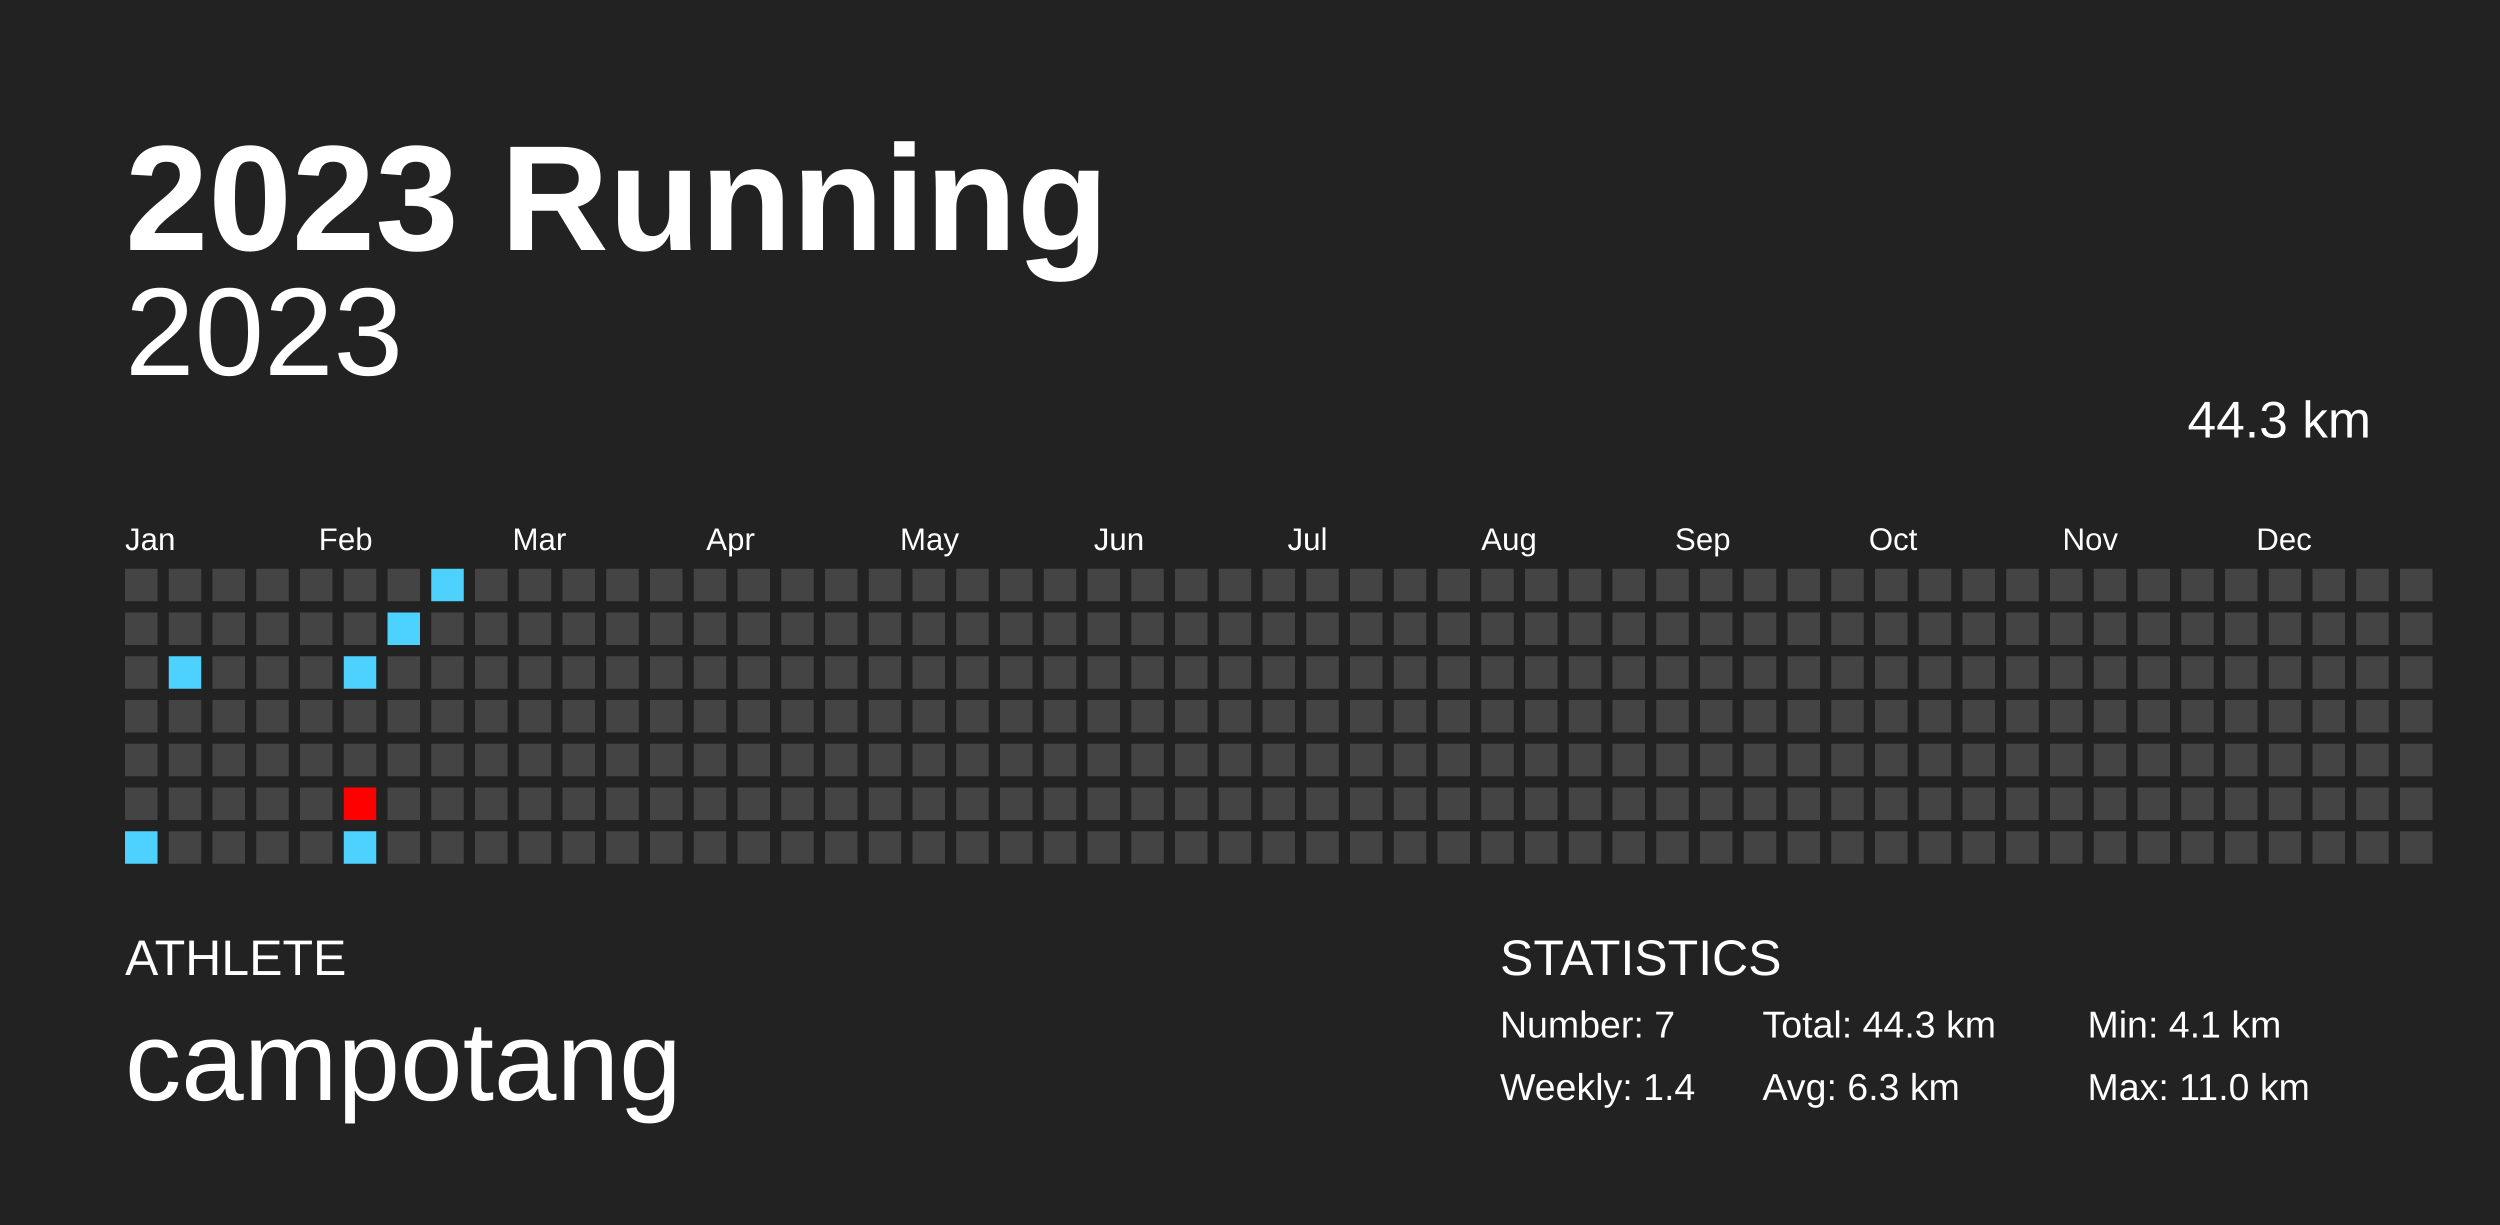
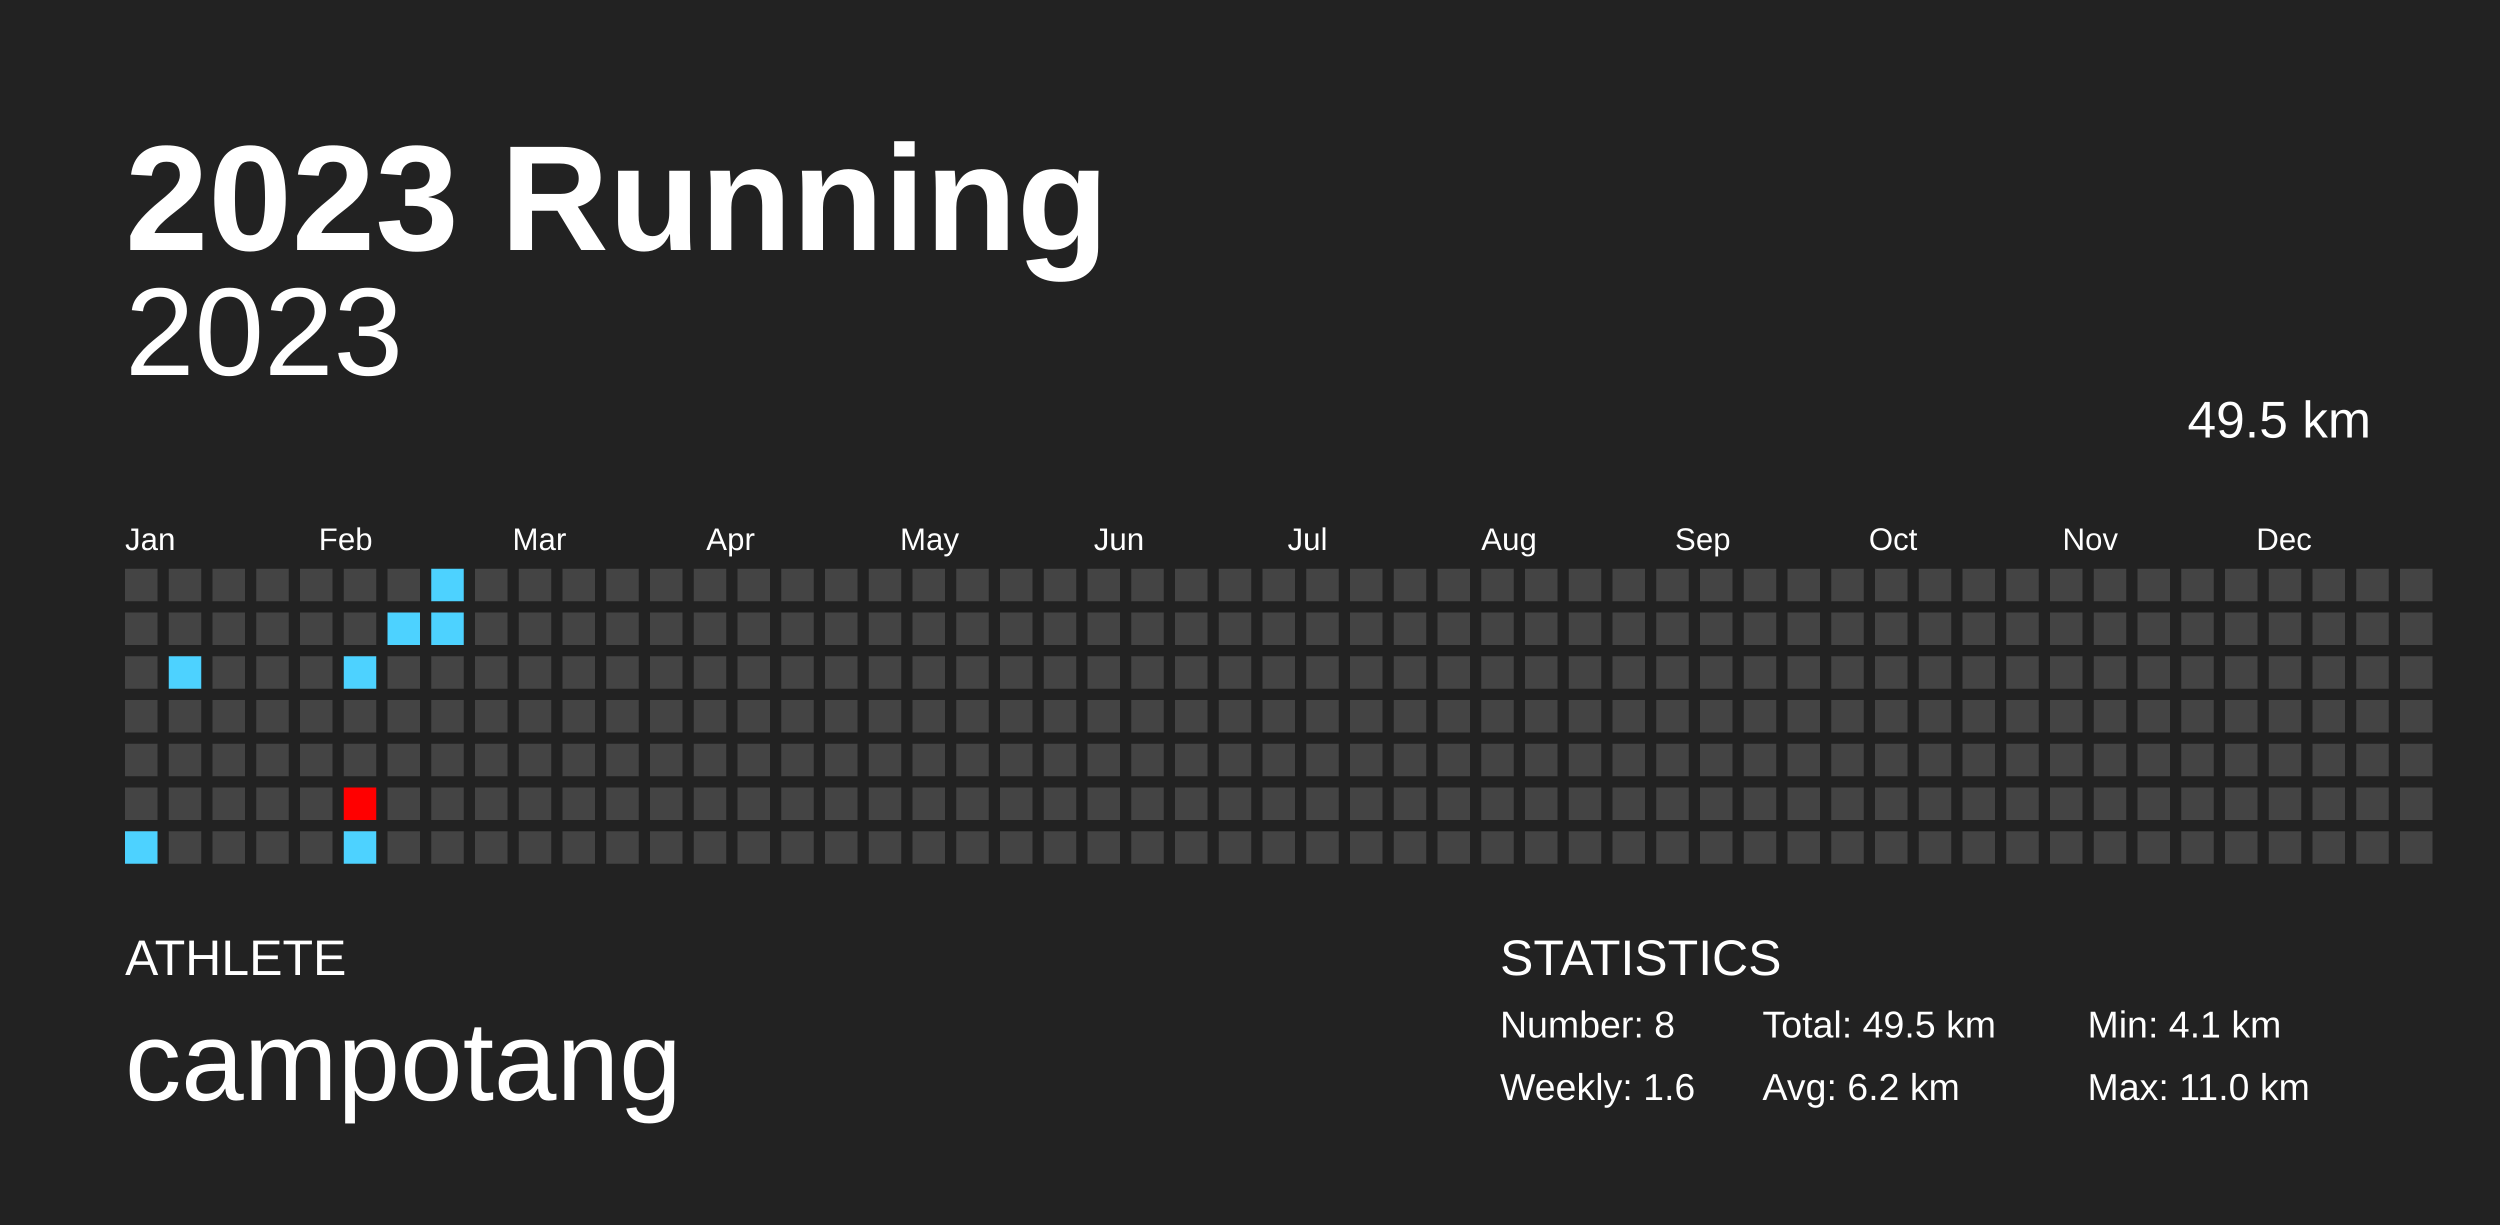
<svg xmlns="http://www.w3.org/2000/svg" baseProfile="full" height="98mm" version="1.1" viewBox="0,0,200,98" width="200mm">
  <defs />
  <rect fill="#222222" height="98" width="200" x="0" y="0" />
  <text fill="#FFFFFF" style="font-size:12px; font-family:Arial; font-weight:bold;" x="10" y="20">2023 Running</text>
  <text fill="#FFFFFF" style="font-size:4px; font-family:Arial" x="10" y="78">ATHLETE</text>
  <text fill="#FFFFFF" style="font-size:9px; font-family:Arial" x="10" y="88">campotang</text>
  <text fill="#FFFFFF" style="font-size:4px; font-family:Arial" x="120" y="78">STATISTICS</text>
-   <text fill="#FFFFFF" style="font-size:3px; font-family:Arial" x="120" y="83">Number: 7</text>
-   <text fill="#FFFFFF" style="font-size:3px; font-family:Arial" x="120" y="88">Weekly: 1.4</text>
-   <text fill="#FFFFFF" style="font-size:3px; font-family:Arial" x="141" y="83">Total: 44.3 km</text>
-   <text fill="#FFFFFF" style="font-size:3px; font-family:Arial" x="141" y="88">Avg: 6.3 km</text>
+   <text fill="#FFFFFF" style="font-size:3px; font-family:Arial" x="120" y="83">Number: 8</text>
+   <text fill="#FFFFFF" style="font-size:3px; font-family:Arial" x="120" y="88">Weekly: 1.6</text>
+   <text fill="#FFFFFF" style="font-size:3px; font-family:Arial" x="141" y="83">Total: 49.5 km</text>
+   <text fill="#FFFFFF" style="font-size:3px; font-family:Arial" x="141" y="88">Avg: 6.2 km</text>
  <text fill="#FFFFFF" style="font-size:3px; font-family:Arial" x="167" y="83">Min: 4.1 km</text>
  <text fill="#FFFFFF" style="font-size:3px; font-family:Arial" x="167" y="88">Max: 11.0 km</text>
  <text alignment-baseline="hanging" fill="#FFFFFF" style="font-size:10.0px; font-family:Arial;" x="10" y="30">2023</text>
-   <text alignment-baseline="hanging" fill="#FFFFFF" style="font-size:4.125px; font-family:Arial;" x="175" y="35">44.3 km</text>
+   <text alignment-baseline="hanging" fill="#FFFFFF" style="font-size:4.125px; font-family:Arial;" x="175" y="35">49.5 km</text>
  <text fill="#FFFFFF" style="font-size:2.5px; font-family:Arial" x="10.0" y="44">Jan</text>
  <text fill="#FFFFFF" style="font-size:2.5px; font-family:Arial" x="25.5" y="44">Feb</text>
  <text fill="#FFFFFF" style="font-size:2.5px; font-family:Arial" x="41.0" y="44">Mar</text>
  <text fill="#FFFFFF" style="font-size:2.5px; font-family:Arial" x="56.5" y="44">Apr</text>
  <text fill="#FFFFFF" style="font-size:2.5px; font-family:Arial" x="72.0" y="44">May</text>
  <text fill="#FFFFFF" style="font-size:2.5px; font-family:Arial" x="87.5" y="44">Jun</text>
  <text fill="#FFFFFF" style="font-size:2.5px; font-family:Arial" x="103.0" y="44">Jul</text>
  <text fill="#FFFFFF" style="font-size:2.5px; font-family:Arial" x="118.5" y="44">Aug</text>
  <text fill="#FFFFFF" style="font-size:2.5px; font-family:Arial" x="134.0" y="44">Sep</text>
  <text fill="#FFFFFF" style="font-size:2.5px; font-family:Arial" x="149.5" y="44">Oct</text>
  <text fill="#FFFFFF" style="font-size:2.5px; font-family:Arial" x="165.0" y="44">Nov</text>
  <text fill="#FFFFFF" style="font-size:2.5px; font-family:Arial" x="180.5" y="44">Dec</text>
  <rect fill="#444444" height="2.6" width="2.6" x="10.0" y="45.5" />
  <rect fill="#444444" height="2.6" width="2.6" x="10.0" y="49.0" />
  <rect fill="#444444" height="2.6" width="2.6" x="10.0" y="52.5" />
  <rect fill="#444444" height="2.6" width="2.6" x="10.0" y="56.0" />
  <rect fill="#444444" height="2.6" width="2.6" x="10.0" y="59.5" />
  <rect fill="#444444" height="2.6" width="2.6" x="10.0" y="63.0" />
  <rect fill="#4dd2ff" height="2.6" width="2.6" x="10.0" y="66.5" />
  <rect fill="#444444" height="2.6" width="2.6" x="13.5" y="45.5" />
  <rect fill="#444444" height="2.6" width="2.6" x="13.5" y="49.0" />
  <rect fill="#4dd2ff" height="2.6" width="2.6" x="13.5" y="52.5" />
  <rect fill="#444444" height="2.6" width="2.6" x="13.5" y="56.0" />
  <rect fill="#444444" height="2.6" width="2.6" x="13.5" y="59.5" />
  <rect fill="#444444" height="2.6" width="2.6" x="13.5" y="63.0" />
  <rect fill="#444444" height="2.6" width="2.6" x="13.5" y="66.5" />
  <rect fill="#444444" height="2.6" width="2.6" x="17.0" y="45.5" />
  <rect fill="#444444" height="2.6" width="2.6" x="17.0" y="49.0" />
  <rect fill="#444444" height="2.6" width="2.6" x="17.0" y="52.5" />
  <rect fill="#444444" height="2.6" width="2.6" x="17.0" y="56.0" />
  <rect fill="#444444" height="2.6" width="2.6" x="17.0" y="59.5" />
  <rect fill="#444444" height="2.6" width="2.6" x="17.0" y="63.0" />
  <rect fill="#444444" height="2.6" width="2.6" x="17.0" y="66.5" />
  <rect fill="#444444" height="2.6" width="2.6" x="20.5" y="45.5" />
  <rect fill="#444444" height="2.6" width="2.6" x="20.5" y="49.0" />
  <rect fill="#444444" height="2.6" width="2.6" x="20.5" y="52.5" />
  <rect fill="#444444" height="2.6" width="2.6" x="20.5" y="56.0" />
  <rect fill="#444444" height="2.6" width="2.6" x="20.5" y="59.5" />
  <rect fill="#444444" height="2.6" width="2.6" x="20.5" y="63.0" />
  <rect fill="#444444" height="2.6" width="2.6" x="20.5" y="66.5" />
  <rect fill="#444444" height="2.6" width="2.6" x="24.0" y="45.5" />
  <rect fill="#444444" height="2.6" width="2.6" x="24.0" y="49.0" />
  <rect fill="#444444" height="2.6" width="2.6" x="24.0" y="52.5" />
  <rect fill="#444444" height="2.6" width="2.6" x="24.0" y="56.0" />
  <rect fill="#444444" height="2.6" width="2.6" x="24.0" y="59.5" />
  <rect fill="#444444" height="2.6" width="2.6" x="24.0" y="63.0" />
  <rect fill="#444444" height="2.6" width="2.6" x="24.0" y="66.5" />
  <rect fill="#444444" height="2.6" width="2.6" x="27.5" y="45.5" />
  <rect fill="#444444" height="2.6" width="2.6" x="27.5" y="49.0" />
  <rect fill="#4dd2ff" height="2.6" width="2.6" x="27.5" y="52.5" />
  <rect fill="#444444" height="2.6" width="2.6" x="27.5" y="56.0" />
  <rect fill="#444444" height="2.6" width="2.6" x="27.5" y="59.5" />
  <rect fill="#ff0000" height="2.6" width="2.6" x="27.5" y="63.0" />
  <rect fill="#4dd2ff" height="2.6" width="2.6" x="27.5" y="66.5" />
  <rect fill="#444444" height="2.6" width="2.6" x="31.0" y="45.5" />
  <rect fill="#4dd2ff" height="2.6" width="2.6" x="31.0" y="49.0" />
  <rect fill="#444444" height="2.6" width="2.6" x="31.0" y="52.5" />
  <rect fill="#444444" height="2.6" width="2.6" x="31.0" y="56.0" />
  <rect fill="#444444" height="2.6" width="2.6" x="31.0" y="59.5" />
  <rect fill="#444444" height="2.6" width="2.6" x="31.0" y="63.0" />
  <rect fill="#444444" height="2.6" width="2.6" x="31.0" y="66.5" />
  <rect fill="#4dd2ff" height="2.6" width="2.6" x="34.5" y="45.5" />
-   <rect fill="#444444" height="2.6" width="2.6" x="34.5" y="49.0" />
+   <rect fill="#4dd2ff" height="2.6" width="2.6" x="34.5" y="49.0" />
  <rect fill="#444444" height="2.6" width="2.6" x="34.5" y="52.5" />
  <rect fill="#444444" height="2.6" width="2.6" x="34.5" y="56.0" />
  <rect fill="#444444" height="2.6" width="2.6" x="34.5" y="59.5" />
  <rect fill="#444444" height="2.6" width="2.6" x="34.5" y="63.0" />
  <rect fill="#444444" height="2.6" width="2.6" x="34.5" y="66.5" />
  <rect fill="#444444" height="2.6" width="2.6" x="38.0" y="45.5" />
  <rect fill="#444444" height="2.6" width="2.6" x="38.0" y="49.0" />
  <rect fill="#444444" height="2.6" width="2.6" x="38.0" y="52.5" />
  <rect fill="#444444" height="2.6" width="2.6" x="38.0" y="56.0" />
  <rect fill="#444444" height="2.6" width="2.6" x="38.0" y="59.5" />
  <rect fill="#444444" height="2.6" width="2.6" x="38.0" y="63.0" />
  <rect fill="#444444" height="2.6" width="2.6" x="38.0" y="66.5" />
  <rect fill="#444444" height="2.6" width="2.6" x="41.5" y="45.5" />
  <rect fill="#444444" height="2.6" width="2.6" x="41.5" y="49.0" />
  <rect fill="#444444" height="2.6" width="2.6" x="41.5" y="52.5" />
  <rect fill="#444444" height="2.6" width="2.6" x="41.5" y="56.0" />
  <rect fill="#444444" height="2.6" width="2.6" x="41.5" y="59.5" />
  <rect fill="#444444" height="2.6" width="2.6" x="41.5" y="63.0" />
  <rect fill="#444444" height="2.6" width="2.6" x="41.5" y="66.5" />
  <rect fill="#444444" height="2.6" width="2.6" x="45.0" y="45.5" />
  <rect fill="#444444" height="2.6" width="2.6" x="45.0" y="49.0" />
  <rect fill="#444444" height="2.6" width="2.6" x="45.0" y="52.5" />
  <rect fill="#444444" height="2.6" width="2.6" x="45.0" y="56.0" />
  <rect fill="#444444" height="2.6" width="2.6" x="45.0" y="59.5" />
  <rect fill="#444444" height="2.6" width="2.6" x="45.0" y="63.0" />
  <rect fill="#444444" height="2.6" width="2.6" x="45.0" y="66.5" />
  <rect fill="#444444" height="2.6" width="2.6" x="48.5" y="45.5" />
  <rect fill="#444444" height="2.6" width="2.6" x="48.5" y="49.0" />
  <rect fill="#444444" height="2.6" width="2.6" x="48.5" y="52.5" />
  <rect fill="#444444" height="2.6" width="2.6" x="48.5" y="56.0" />
  <rect fill="#444444" height="2.6" width="2.6" x="48.5" y="59.5" />
  <rect fill="#444444" height="2.6" width="2.6" x="48.5" y="63.0" />
  <rect fill="#444444" height="2.6" width="2.6" x="48.5" y="66.5" />
  <rect fill="#444444" height="2.6" width="2.6" x="52.0" y="45.5" />
  <rect fill="#444444" height="2.6" width="2.6" x="52.0" y="49.0" />
  <rect fill="#444444" height="2.6" width="2.6" x="52.0" y="52.5" />
  <rect fill="#444444" height="2.6" width="2.6" x="52.0" y="56.0" />
  <rect fill="#444444" height="2.6" width="2.6" x="52.0" y="59.5" />
  <rect fill="#444444" height="2.6" width="2.6" x="52.0" y="63.0" />
  <rect fill="#444444" height="2.6" width="2.6" x="52.0" y="66.5" />
  <rect fill="#444444" height="2.6" width="2.6" x="55.5" y="45.5" />
  <rect fill="#444444" height="2.6" width="2.6" x="55.5" y="49.0" />
  <rect fill="#444444" height="2.6" width="2.6" x="55.5" y="52.5" />
  <rect fill="#444444" height="2.6" width="2.6" x="55.5" y="56.0" />
  <rect fill="#444444" height="2.6" width="2.6" x="55.5" y="59.5" />
  <rect fill="#444444" height="2.6" width="2.6" x="55.5" y="63.0" />
  <rect fill="#444444" height="2.6" width="2.6" x="55.5" y="66.5" />
  <rect fill="#444444" height="2.6" width="2.6" x="59.0" y="45.5" />
  <rect fill="#444444" height="2.6" width="2.6" x="59.0" y="49.0" />
  <rect fill="#444444" height="2.6" width="2.6" x="59.0" y="52.5" />
  <rect fill="#444444" height="2.6" width="2.6" x="59.0" y="56.0" />
  <rect fill="#444444" height="2.6" width="2.6" x="59.0" y="59.5" />
  <rect fill="#444444" height="2.6" width="2.6" x="59.0" y="63.0" />
  <rect fill="#444444" height="2.6" width="2.6" x="59.0" y="66.5" />
  <rect fill="#444444" height="2.6" width="2.6" x="62.5" y="45.5" />
  <rect fill="#444444" height="2.6" width="2.6" x="62.5" y="49.0" />
  <rect fill="#444444" height="2.6" width="2.6" x="62.5" y="52.5" />
  <rect fill="#444444" height="2.6" width="2.6" x="62.5" y="56.0" />
  <rect fill="#444444" height="2.6" width="2.6" x="62.5" y="59.5" />
  <rect fill="#444444" height="2.6" width="2.6" x="62.5" y="63.0" />
  <rect fill="#444444" height="2.6" width="2.6" x="62.5" y="66.5" />
  <rect fill="#444444" height="2.6" width="2.6" x="66.0" y="45.5" />
  <rect fill="#444444" height="2.6" width="2.6" x="66.0" y="49.0" />
  <rect fill="#444444" height="2.6" width="2.6" x="66.0" y="52.5" />
  <rect fill="#444444" height="2.6" width="2.6" x="66.0" y="56.0" />
  <rect fill="#444444" height="2.6" width="2.6" x="66.0" y="59.5" />
  <rect fill="#444444" height="2.6" width="2.6" x="66.0" y="63.0" />
  <rect fill="#444444" height="2.6" width="2.6" x="66.0" y="66.5" />
  <rect fill="#444444" height="2.6" width="2.6" x="69.5" y="45.5" />
  <rect fill="#444444" height="2.6" width="2.6" x="69.5" y="49.0" />
  <rect fill="#444444" height="2.6" width="2.6" x="69.5" y="52.5" />
  <rect fill="#444444" height="2.6" width="2.6" x="69.5" y="56.0" />
  <rect fill="#444444" height="2.6" width="2.6" x="69.5" y="59.5" />
  <rect fill="#444444" height="2.6" width="2.6" x="69.5" y="63.0" />
  <rect fill="#444444" height="2.6" width="2.6" x="69.5" y="66.5" />
  <rect fill="#444444" height="2.6" width="2.6" x="73.0" y="45.5" />
  <rect fill="#444444" height="2.6" width="2.6" x="73.0" y="49.0" />
  <rect fill="#444444" height="2.6" width="2.6" x="73.0" y="52.5" />
  <rect fill="#444444" height="2.6" width="2.6" x="73.0" y="56.0" />
  <rect fill="#444444" height="2.6" width="2.6" x="73.0" y="59.5" />
  <rect fill="#444444" height="2.6" width="2.6" x="73.0" y="63.0" />
  <rect fill="#444444" height="2.6" width="2.6" x="73.0" y="66.5" />
  <rect fill="#444444" height="2.6" width="2.6" x="76.5" y="45.5" />
  <rect fill="#444444" height="2.6" width="2.6" x="76.5" y="49.0" />
  <rect fill="#444444" height="2.6" width="2.6" x="76.5" y="52.5" />
  <rect fill="#444444" height="2.6" width="2.6" x="76.5" y="56.0" />
  <rect fill="#444444" height="2.6" width="2.6" x="76.5" y="59.5" />
  <rect fill="#444444" height="2.6" width="2.6" x="76.5" y="63.0" />
  <rect fill="#444444" height="2.6" width="2.6" x="76.5" y="66.5" />
  <rect fill="#444444" height="2.6" width="2.6" x="80.0" y="45.5" />
  <rect fill="#444444" height="2.6" width="2.6" x="80.0" y="49.0" />
  <rect fill="#444444" height="2.6" width="2.6" x="80.0" y="52.5" />
  <rect fill="#444444" height="2.6" width="2.6" x="80.0" y="56.0" />
  <rect fill="#444444" height="2.6" width="2.6" x="80.0" y="59.5" />
  <rect fill="#444444" height="2.6" width="2.6" x="80.0" y="63.0" />
  <rect fill="#444444" height="2.6" width="2.6" x="80.0" y="66.5" />
  <rect fill="#444444" height="2.6" width="2.6" x="83.5" y="45.5" />
  <rect fill="#444444" height="2.6" width="2.6" x="83.5" y="49.0" />
  <rect fill="#444444" height="2.6" width="2.6" x="83.5" y="52.5" />
  <rect fill="#444444" height="2.6" width="2.6" x="83.5" y="56.0" />
  <rect fill="#444444" height="2.6" width="2.6" x="83.5" y="59.5" />
  <rect fill="#444444" height="2.6" width="2.6" x="83.5" y="63.0" />
  <rect fill="#444444" height="2.6" width="2.6" x="83.5" y="66.5" />
  <rect fill="#444444" height="2.6" width="2.6" x="87.0" y="45.5" />
  <rect fill="#444444" height="2.6" width="2.6" x="87.0" y="49.0" />
  <rect fill="#444444" height="2.6" width="2.6" x="87.0" y="52.5" />
  <rect fill="#444444" height="2.6" width="2.6" x="87.0" y="56.0" />
  <rect fill="#444444" height="2.6" width="2.6" x="87.0" y="59.5" />
  <rect fill="#444444" height="2.6" width="2.6" x="87.0" y="63.0" />
  <rect fill="#444444" height="2.6" width="2.6" x="87.0" y="66.5" />
  <rect fill="#444444" height="2.6" width="2.6" x="90.5" y="45.5" />
  <rect fill="#444444" height="2.6" width="2.6" x="90.5" y="49.0" />
  <rect fill="#444444" height="2.6" width="2.6" x="90.5" y="52.5" />
  <rect fill="#444444" height="2.6" width="2.6" x="90.5" y="56.0" />
  <rect fill="#444444" height="2.6" width="2.6" x="90.5" y="59.5" />
  <rect fill="#444444" height="2.6" width="2.6" x="90.5" y="63.0" />
  <rect fill="#444444" height="2.6" width="2.6" x="90.5" y="66.5" />
  <rect fill="#444444" height="2.6" width="2.6" x="94.0" y="45.5" />
  <rect fill="#444444" height="2.6" width="2.6" x="94.0" y="49.0" />
  <rect fill="#444444" height="2.6" width="2.6" x="94.0" y="52.5" />
  <rect fill="#444444" height="2.6" width="2.6" x="94.0" y="56.0" />
  <rect fill="#444444" height="2.6" width="2.6" x="94.0" y="59.5" />
  <rect fill="#444444" height="2.6" width="2.6" x="94.0" y="63.0" />
  <rect fill="#444444" height="2.6" width="2.6" x="94.0" y="66.5" />
  <rect fill="#444444" height="2.6" width="2.6" x="97.5" y="45.5" />
  <rect fill="#444444" height="2.6" width="2.6" x="97.5" y="49.0" />
  <rect fill="#444444" height="2.6" width="2.6" x="97.5" y="52.5" />
  <rect fill="#444444" height="2.6" width="2.6" x="97.5" y="56.0" />
  <rect fill="#444444" height="2.6" width="2.6" x="97.5" y="59.5" />
  <rect fill="#444444" height="2.6" width="2.6" x="97.5" y="63.0" />
  <rect fill="#444444" height="2.6" width="2.6" x="97.5" y="66.5" />
  <rect fill="#444444" height="2.6" width="2.6" x="101.0" y="45.5" />
  <rect fill="#444444" height="2.6" width="2.6" x="101.0" y="49.0" />
  <rect fill="#444444" height="2.6" width="2.6" x="101.0" y="52.5" />
  <rect fill="#444444" height="2.6" width="2.6" x="101.0" y="56.0" />
  <rect fill="#444444" height="2.6" width="2.6" x="101.0" y="59.5" />
  <rect fill="#444444" height="2.6" width="2.6" x="101.0" y="63.0" />
  <rect fill="#444444" height="2.6" width="2.6" x="101.0" y="66.5" />
  <rect fill="#444444" height="2.6" width="2.6" x="104.5" y="45.5" />
  <rect fill="#444444" height="2.6" width="2.6" x="104.5" y="49.0" />
  <rect fill="#444444" height="2.6" width="2.6" x="104.5" y="52.5" />
  <rect fill="#444444" height="2.6" width="2.6" x="104.5" y="56.0" />
  <rect fill="#444444" height="2.6" width="2.6" x="104.5" y="59.5" />
  <rect fill="#444444" height="2.6" width="2.6" x="104.5" y="63.0" />
  <rect fill="#444444" height="2.6" width="2.6" x="104.5" y="66.5" />
  <rect fill="#444444" height="2.6" width="2.6" x="108.0" y="45.5" />
  <rect fill="#444444" height="2.6" width="2.6" x="108.0" y="49.0" />
  <rect fill="#444444" height="2.6" width="2.6" x="108.0" y="52.5" />
  <rect fill="#444444" height="2.6" width="2.6" x="108.0" y="56.0" />
  <rect fill="#444444" height="2.6" width="2.6" x="108.0" y="59.5" />
  <rect fill="#444444" height="2.6" width="2.6" x="108.0" y="63.0" />
  <rect fill="#444444" height="2.6" width="2.6" x="108.0" y="66.5" />
  <rect fill="#444444" height="2.6" width="2.6" x="111.5" y="45.5" />
  <rect fill="#444444" height="2.6" width="2.6" x="111.5" y="49.0" />
  <rect fill="#444444" height="2.6" width="2.6" x="111.5" y="52.5" />
  <rect fill="#444444" height="2.6" width="2.6" x="111.5" y="56.0" />
  <rect fill="#444444" height="2.6" width="2.6" x="111.5" y="59.5" />
  <rect fill="#444444" height="2.6" width="2.6" x="111.5" y="63.0" />
  <rect fill="#444444" height="2.6" width="2.6" x="111.5" y="66.5" />
  <rect fill="#444444" height="2.6" width="2.6" x="115.0" y="45.5" />
  <rect fill="#444444" height="2.6" width="2.6" x="115.0" y="49.0" />
  <rect fill="#444444" height="2.6" width="2.6" x="115.0" y="52.5" />
  <rect fill="#444444" height="2.6" width="2.6" x="115.0" y="56.0" />
  <rect fill="#444444" height="2.6" width="2.6" x="115.0" y="59.5" />
  <rect fill="#444444" height="2.6" width="2.6" x="115.0" y="63.0" />
  <rect fill="#444444" height="2.6" width="2.6" x="115.0" y="66.5" />
  <rect fill="#444444" height="2.6" width="2.6" x="118.5" y="45.5" />
  <rect fill="#444444" height="2.6" width="2.6" x="118.5" y="49.0" />
  <rect fill="#444444" height="2.6" width="2.6" x="118.5" y="52.5" />
  <rect fill="#444444" height="2.6" width="2.6" x="118.5" y="56.0" />
  <rect fill="#444444" height="2.6" width="2.6" x="118.5" y="59.5" />
  <rect fill="#444444" height="2.6" width="2.6" x="118.5" y="63.0" />
  <rect fill="#444444" height="2.6" width="2.6" x="118.5" y="66.5" />
  <rect fill="#444444" height="2.6" width="2.6" x="122.0" y="45.5" />
  <rect fill="#444444" height="2.6" width="2.6" x="122.0" y="49.0" />
  <rect fill="#444444" height="2.6" width="2.6" x="122.0" y="52.5" />
  <rect fill="#444444" height="2.6" width="2.6" x="122.0" y="56.0" />
  <rect fill="#444444" height="2.6" width="2.6" x="122.0" y="59.5" />
  <rect fill="#444444" height="2.6" width="2.6" x="122.0" y="63.0" />
  <rect fill="#444444" height="2.6" width="2.6" x="122.0" y="66.5" />
  <rect fill="#444444" height="2.6" width="2.6" x="125.5" y="45.5" />
  <rect fill="#444444" height="2.6" width="2.6" x="125.5" y="49.0" />
  <rect fill="#444444" height="2.6" width="2.6" x="125.5" y="52.5" />
  <rect fill="#444444" height="2.6" width="2.6" x="125.5" y="56.0" />
  <rect fill="#444444" height="2.6" width="2.6" x="125.5" y="59.5" />
  <rect fill="#444444" height="2.6" width="2.6" x="125.5" y="63.0" />
  <rect fill="#444444" height="2.6" width="2.6" x="125.5" y="66.5" />
  <rect fill="#444444" height="2.6" width="2.6" x="129.0" y="45.5" />
  <rect fill="#444444" height="2.6" width="2.6" x="129.0" y="49.0" />
  <rect fill="#444444" height="2.6" width="2.6" x="129.0" y="52.5" />
  <rect fill="#444444" height="2.6" width="2.6" x="129.0" y="56.0" />
  <rect fill="#444444" height="2.6" width="2.6" x="129.0" y="59.5" />
  <rect fill="#444444" height="2.6" width="2.6" x="129.0" y="63.0" />
  <rect fill="#444444" height="2.6" width="2.6" x="129.0" y="66.5" />
  <rect fill="#444444" height="2.6" width="2.6" x="132.5" y="45.5" />
  <rect fill="#444444" height="2.6" width="2.6" x="132.5" y="49.0" />
  <rect fill="#444444" height="2.6" width="2.6" x="132.5" y="52.5" />
  <rect fill="#444444" height="2.6" width="2.6" x="132.5" y="56.0" />
  <rect fill="#444444" height="2.6" width="2.6" x="132.5" y="59.5" />
  <rect fill="#444444" height="2.6" width="2.6" x="132.5" y="63.0" />
  <rect fill="#444444" height="2.6" width="2.6" x="132.5" y="66.5" />
  <rect fill="#444444" height="2.6" width="2.6" x="136.0" y="45.5" />
  <rect fill="#444444" height="2.6" width="2.6" x="136.0" y="49.0" />
  <rect fill="#444444" height="2.6" width="2.6" x="136.0" y="52.5" />
  <rect fill="#444444" height="2.6" width="2.6" x="136.0" y="56.0" />
  <rect fill="#444444" height="2.6" width="2.6" x="136.0" y="59.5" />
  <rect fill="#444444" height="2.6" width="2.6" x="136.0" y="63.0" />
  <rect fill="#444444" height="2.6" width="2.6" x="136.0" y="66.5" />
  <rect fill="#444444" height="2.6" width="2.6" x="139.5" y="45.5" />
  <rect fill="#444444" height="2.6" width="2.6" x="139.5" y="49.0" />
  <rect fill="#444444" height="2.6" width="2.6" x="139.5" y="52.5" />
  <rect fill="#444444" height="2.6" width="2.6" x="139.5" y="56.0" />
  <rect fill="#444444" height="2.6" width="2.6" x="139.5" y="59.5" />
  <rect fill="#444444" height="2.6" width="2.6" x="139.5" y="63.0" />
  <rect fill="#444444" height="2.6" width="2.6" x="139.5" y="66.5" />
  <rect fill="#444444" height="2.6" width="2.6" x="143.0" y="45.5" />
  <rect fill="#444444" height="2.6" width="2.6" x="143.0" y="49.0" />
  <rect fill="#444444" height="2.6" width="2.6" x="143.0" y="52.5" />
  <rect fill="#444444" height="2.6" width="2.6" x="143.0" y="56.0" />
  <rect fill="#444444" height="2.6" width="2.6" x="143.0" y="59.5" />
  <rect fill="#444444" height="2.6" width="2.6" x="143.0" y="63.0" />
  <rect fill="#444444" height="2.6" width="2.6" x="143.0" y="66.5" />
  <rect fill="#444444" height="2.6" width="2.6" x="146.5" y="45.5" />
  <rect fill="#444444" height="2.6" width="2.6" x="146.5" y="49.0" />
  <rect fill="#444444" height="2.6" width="2.6" x="146.5" y="52.5" />
  <rect fill="#444444" height="2.6" width="2.6" x="146.5" y="56.0" />
  <rect fill="#444444" height="2.6" width="2.6" x="146.5" y="59.5" />
  <rect fill="#444444" height="2.6" width="2.6" x="146.5" y="63.0" />
  <rect fill="#444444" height="2.6" width="2.6" x="146.5" y="66.5" />
  <rect fill="#444444" height="2.6" width="2.6" x="150.0" y="45.5" />
  <rect fill="#444444" height="2.6" width="2.6" x="150.0" y="49.0" />
  <rect fill="#444444" height="2.6" width="2.6" x="150.0" y="52.5" />
  <rect fill="#444444" height="2.6" width="2.6" x="150.0" y="56.0" />
  <rect fill="#444444" height="2.6" width="2.6" x="150.0" y="59.5" />
  <rect fill="#444444" height="2.6" width="2.6" x="150.0" y="63.0" />
  <rect fill="#444444" height="2.6" width="2.6" x="150.0" y="66.5" />
  <rect fill="#444444" height="2.6" width="2.6" x="153.5" y="45.5" />
  <rect fill="#444444" height="2.6" width="2.6" x="153.5" y="49.0" />
  <rect fill="#444444" height="2.6" width="2.6" x="153.5" y="52.5" />
  <rect fill="#444444" height="2.6" width="2.6" x="153.5" y="56.0" />
  <rect fill="#444444" height="2.6" width="2.6" x="153.5" y="59.5" />
  <rect fill="#444444" height="2.6" width="2.6" x="153.5" y="63.0" />
  <rect fill="#444444" height="2.6" width="2.6" x="153.5" y="66.5" />
  <rect fill="#444444" height="2.6" width="2.6" x="157.0" y="45.5" />
  <rect fill="#444444" height="2.6" width="2.6" x="157.0" y="49.0" />
  <rect fill="#444444" height="2.6" width="2.6" x="157.0" y="52.5" />
  <rect fill="#444444" height="2.6" width="2.6" x="157.0" y="56.0" />
  <rect fill="#444444" height="2.6" width="2.6" x="157.0" y="59.5" />
  <rect fill="#444444" height="2.6" width="2.6" x="157.0" y="63.0" />
  <rect fill="#444444" height="2.6" width="2.6" x="157.0" y="66.5" />
  <rect fill="#444444" height="2.6" width="2.6" x="160.5" y="45.5" />
  <rect fill="#444444" height="2.6" width="2.6" x="160.5" y="49.0" />
  <rect fill="#444444" height="2.6" width="2.6" x="160.5" y="52.5" />
  <rect fill="#444444" height="2.6" width="2.6" x="160.5" y="56.0" />
  <rect fill="#444444" height="2.6" width="2.6" x="160.5" y="59.5" />
  <rect fill="#444444" height="2.6" width="2.6" x="160.5" y="63.0" />
  <rect fill="#444444" height="2.6" width="2.6" x="160.5" y="66.5" />
  <rect fill="#444444" height="2.6" width="2.6" x="164.0" y="45.5" />
  <rect fill="#444444" height="2.6" width="2.6" x="164.0" y="49.0" />
  <rect fill="#444444" height="2.6" width="2.6" x="164.0" y="52.5" />
  <rect fill="#444444" height="2.6" width="2.6" x="164.0" y="56.0" />
  <rect fill="#444444" height="2.6" width="2.6" x="164.0" y="59.5" />
  <rect fill="#444444" height="2.6" width="2.6" x="164.0" y="63.0" />
  <rect fill="#444444" height="2.6" width="2.6" x="164.0" y="66.5" />
  <rect fill="#444444" height="2.6" width="2.6" x="167.5" y="45.5" />
  <rect fill="#444444" height="2.6" width="2.6" x="167.5" y="49.0" />
  <rect fill="#444444" height="2.6" width="2.6" x="167.5" y="52.5" />
  <rect fill="#444444" height="2.6" width="2.6" x="167.5" y="56.0" />
  <rect fill="#444444" height="2.6" width="2.6" x="167.5" y="59.5" />
  <rect fill="#444444" height="2.6" width="2.6" x="167.5" y="63.0" />
  <rect fill="#444444" height="2.6" width="2.6" x="167.5" y="66.5" />
  <rect fill="#444444" height="2.6" width="2.6" x="171.0" y="45.5" />
  <rect fill="#444444" height="2.6" width="2.6" x="171.0" y="49.0" />
  <rect fill="#444444" height="2.6" width="2.6" x="171.0" y="52.5" />
  <rect fill="#444444" height="2.6" width="2.6" x="171.0" y="56.0" />
  <rect fill="#444444" height="2.6" width="2.6" x="171.0" y="59.5" />
  <rect fill="#444444" height="2.6" width="2.6" x="171.0" y="63.0" />
  <rect fill="#444444" height="2.6" width="2.6" x="171.0" y="66.5" />
  <rect fill="#444444" height="2.6" width="2.6" x="174.5" y="45.5" />
  <rect fill="#444444" height="2.6" width="2.6" x="174.5" y="49.0" />
  <rect fill="#444444" height="2.6" width="2.6" x="174.5" y="52.5" />
  <rect fill="#444444" height="2.6" width="2.6" x="174.5" y="56.0" />
  <rect fill="#444444" height="2.6" width="2.6" x="174.5" y="59.5" />
  <rect fill="#444444" height="2.6" width="2.6" x="174.5" y="63.0" />
  <rect fill="#444444" height="2.6" width="2.6" x="174.5" y="66.5" />
  <rect fill="#444444" height="2.6" width="2.6" x="178.0" y="45.5" />
  <rect fill="#444444" height="2.6" width="2.6" x="178.0" y="49.0" />
  <rect fill="#444444" height="2.6" width="2.6" x="178.0" y="52.5" />
  <rect fill="#444444" height="2.6" width="2.6" x="178.0" y="56.0" />
  <rect fill="#444444" height="2.6" width="2.6" x="178.0" y="59.5" />
  <rect fill="#444444" height="2.6" width="2.6" x="178.0" y="63.0" />
  <rect fill="#444444" height="2.6" width="2.6" x="178.0" y="66.5" />
  <rect fill="#444444" height="2.6" width="2.6" x="181.5" y="45.5" />
  <rect fill="#444444" height="2.6" width="2.6" x="181.5" y="49.0" />
  <rect fill="#444444" height="2.6" width="2.6" x="181.5" y="52.5" />
  <rect fill="#444444" height="2.6" width="2.6" x="181.5" y="56.0" />
  <rect fill="#444444" height="2.6" width="2.6" x="181.5" y="59.5" />
  <rect fill="#444444" height="2.6" width="2.6" x="181.5" y="63.0" />
  <rect fill="#444444" height="2.6" width="2.6" x="181.5" y="66.5" />
  <rect fill="#444444" height="2.6" width="2.6" x="185.0" y="45.5" />
  <rect fill="#444444" height="2.6" width="2.6" x="185.0" y="49.0" />
  <rect fill="#444444" height="2.6" width="2.6" x="185.0" y="52.5" />
  <rect fill="#444444" height="2.6" width="2.6" x="185.0" y="56.0" />
  <rect fill="#444444" height="2.6" width="2.6" x="185.0" y="59.5" />
  <rect fill="#444444" height="2.6" width="2.6" x="185.0" y="63.0" />
  <rect fill="#444444" height="2.6" width="2.6" x="185.0" y="66.5" />
  <rect fill="#444444" height="2.6" width="2.6" x="188.5" y="45.5" />
  <rect fill="#444444" height="2.6" width="2.6" x="188.5" y="49.0" />
  <rect fill="#444444" height="2.6" width="2.6" x="188.5" y="52.5" />
  <rect fill="#444444" height="2.6" width="2.6" x="188.5" y="56.0" />
  <rect fill="#444444" height="2.6" width="2.6" x="188.5" y="59.5" />
  <rect fill="#444444" height="2.6" width="2.6" x="188.5" y="63.0" />
  <rect fill="#444444" height="2.6" width="2.6" x="188.5" y="66.5" />
  <rect fill="#444444" height="2.6" width="2.6" x="192.0" y="45.5" />
  <rect fill="#444444" height="2.6" width="2.6" x="192.0" y="49.0" />
  <rect fill="#444444" height="2.6" width="2.6" x="192.0" y="52.5" />
  <rect fill="#444444" height="2.6" width="2.6" x="192.0" y="56.0" />
  <rect fill="#444444" height="2.6" width="2.6" x="192.0" y="59.5" />
  <rect fill="#444444" height="2.6" width="2.6" x="192.0" y="63.0" />
  <rect fill="#444444" height="2.6" width="2.6" x="192.0" y="66.5" />
</svg>
